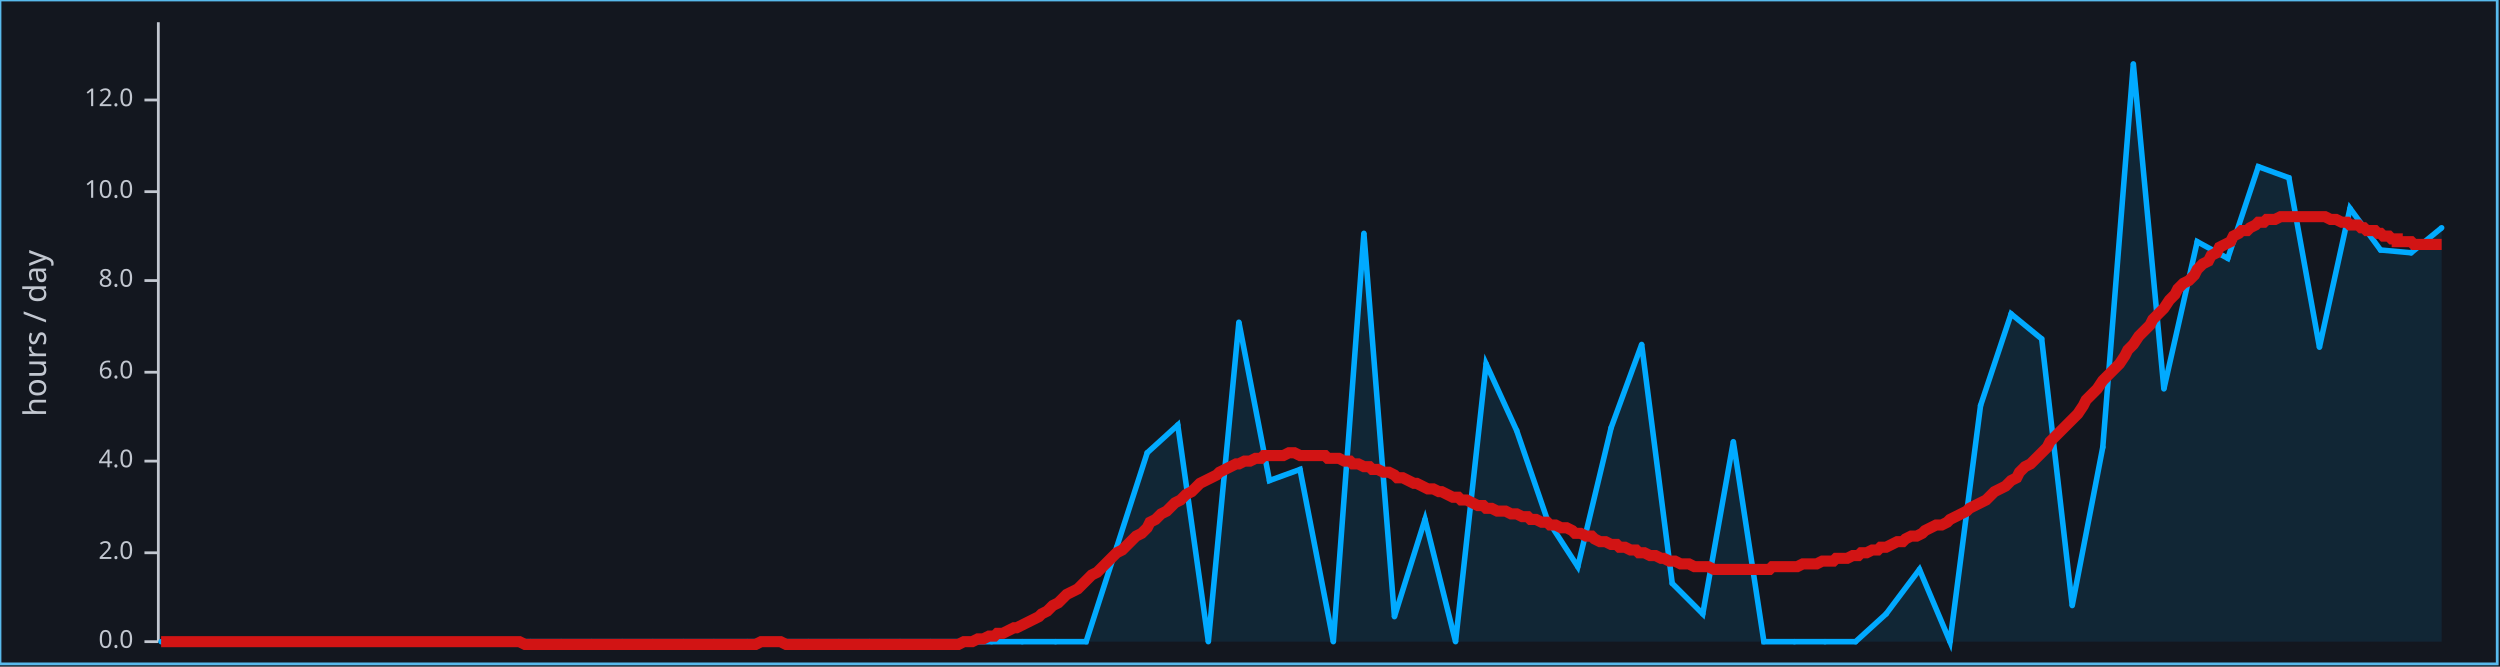
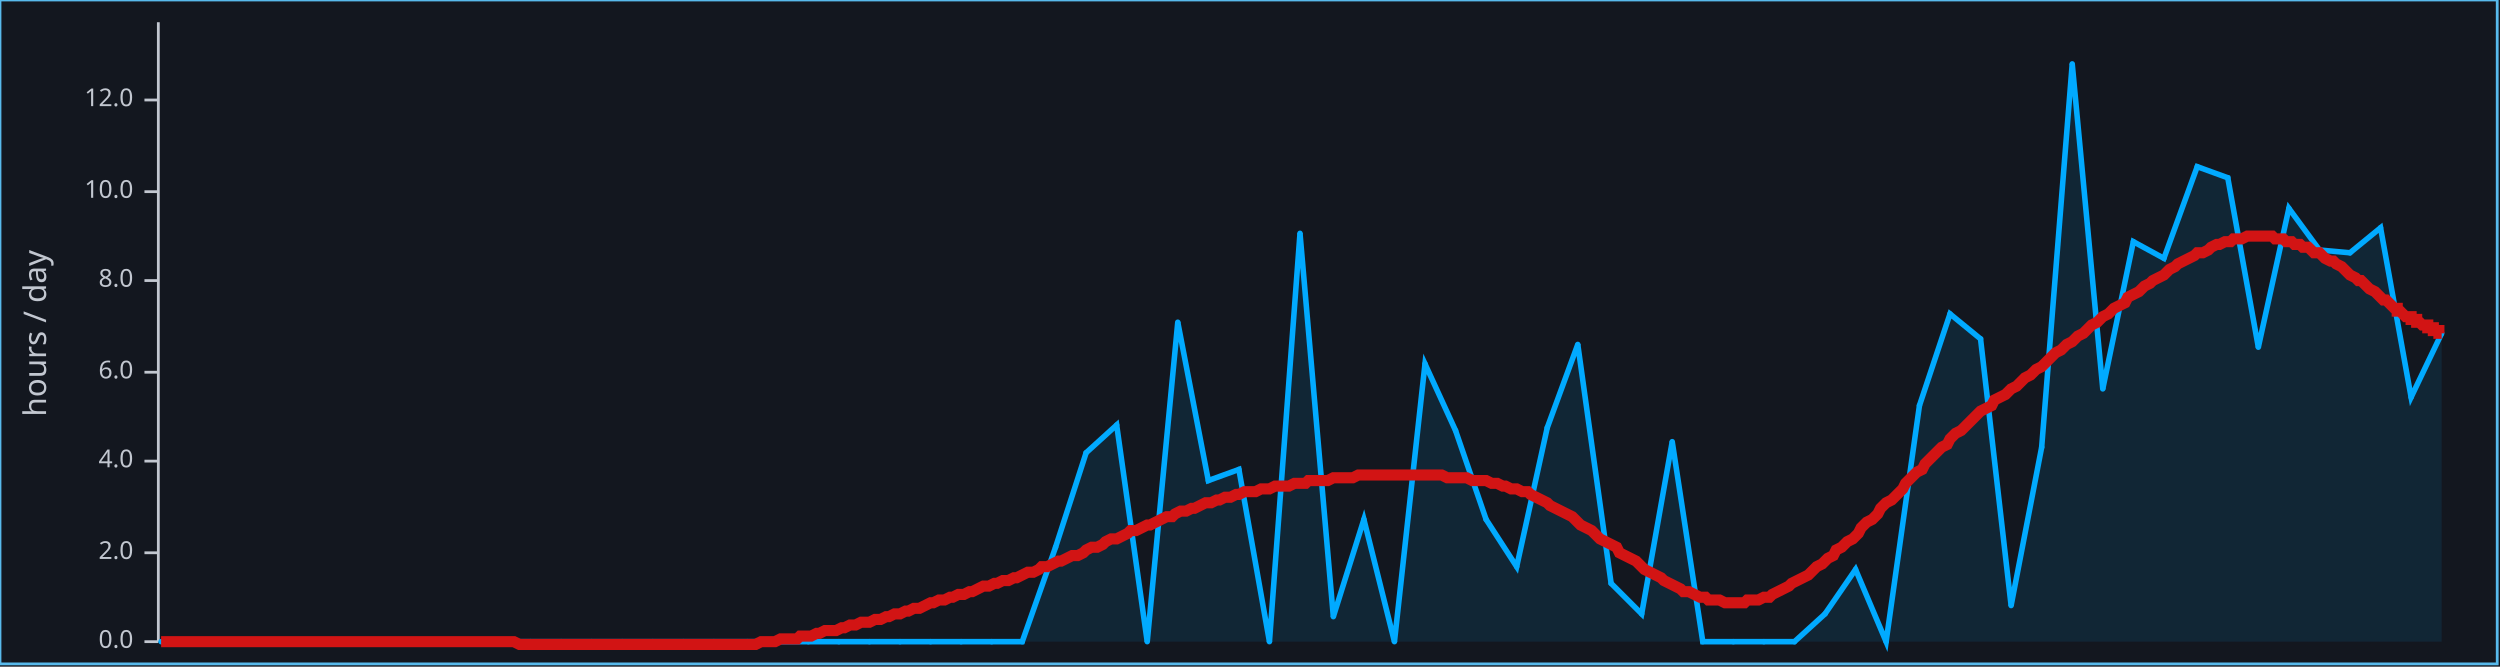
<svg xmlns="http://www.w3.org/2000/svg" width="900" height="240" viewBox="0 0 900 240">
  <rect x="0" y="0" width="900" height="240" opacity="1" fill="#13171F" stroke="none" />
  <rect x="0" y="0" width="899" height="239" opacity="1" fill="none" stroke="#58BAEC" />
  <text x="8" y="120" dy="0.76em" text-anchor="middle" font-family="sans-serif" font-size="11.29" opacity="1" fill="#C2C7D0" transform="rotate(270, 8, 120)">
hours / day
</text>
  <polyline fill="none" opacity="1" stroke="#C2C7D0" stroke-width="1" points="57,8 57,231 " />
  <text x="48" y="231" dy="0.5ex" text-anchor="end" font-family="sans-serif" font-size="8.871" opacity="1" fill="#C2C7D0">
0.0
</text>
  <polyline fill="none" opacity="1" stroke="#C2C7D0" stroke-width="1" points="52,231 57,231 " />
  <text x="48" y="199" dy="0.5ex" text-anchor="end" font-family="sans-serif" font-size="8.871" opacity="1" fill="#C2C7D0">
2.0
</text>
  <polyline fill="none" opacity="1" stroke="#C2C7D0" stroke-width="1" points="52,199 57,199 " />
  <text x="48" y="166" dy="0.5ex" text-anchor="end" font-family="sans-serif" font-size="8.871" opacity="1" fill="#C2C7D0">
4.0
</text>
  <polyline fill="none" opacity="1" stroke="#C2C7D0" stroke-width="1" points="52,166 57,166 " />
  <text x="48" y="134" dy="0.5ex" text-anchor="end" font-family="sans-serif" font-size="8.871" opacity="1" fill="#C2C7D0">
6.0
</text>
  <polyline fill="none" opacity="1" stroke="#C2C7D0" stroke-width="1" points="52,134 57,134 " />
  <text x="48" y="101" dy="0.5ex" text-anchor="end" font-family="sans-serif" font-size="8.871" opacity="1" fill="#C2C7D0">
8.0
</text>
  <polyline fill="none" opacity="1" stroke="#C2C7D0" stroke-width="1" points="52,101 57,101 " />
  <text x="48" y="69" dy="0.5ex" text-anchor="end" font-family="sans-serif" font-size="8.871" opacity="1" fill="#C2C7D0">
10.0
</text>
  <polyline fill="none" opacity="1" stroke="#C2C7D0" stroke-width="1" points="52,69 57,69 " />
  <text x="48" y="36" dy="0.5ex" text-anchor="end" font-family="sans-serif" font-size="8.871" opacity="1" fill="#C2C7D0">
12.0
</text>
  <polyline fill="none" opacity="1" stroke="#C2C7D0" stroke-width="1" points="52,36 57,36 " />
-   <polygon opacity="0.1" fill="#01AAFF" points="58,231 69,231 80,231 91,231 102,231 113,231 124,231 135,231 146,231 157,231 169,231 180,231 191,231 202,231 213,231 224,231 235,231 246,231 257,231 269,231 280,231 291,231 302,231 313,231 324,231 335,231 346,231 357,231 368,231 380,231 391,231 402,197 413,163 424,153 435,231 446,116 457,173 468,169 480,231 491,84 502,222 513,187 524,231 535,131 546,155 557,187 568,204 580,154 591,124 602,210 613,221 624,159 635,231 646,231 657,231 668,231 679,221 691,205 702,231 713,146 724,113 735,122 746,218 757,161 768,23 779,140 791,87 802,93 813,60 824,64 835,125 846,75 857,90 868,91 879,82 879,231 58,231 " />
-   <polyline fill="none" opacity="1" stroke="#01AAFF" stroke-width="2" points="58,231 69,231 80,231 91,231 102,231 113,231 124,231 135,231 146,231 157,231 169,231 180,231 191,231 202,231 213,231 224,231 235,231 246,231 257,231 269,231 280,231 291,231 302,231 313,231 324,231 335,231 346,231 357,231 368,231 380,231 391,231 402,197 413,163 424,153 435,231 446,116 457,173 468,169 480,231 491,84 502,222 513,187 524,231 535,131 546,155 557,187 568,204 580,154 591,124 602,210 613,221 624,159 635,231 646,231 657,231 668,231 679,221 691,205 702,231 713,146 724,113 735,122 746,218 757,161 768,23 779,140 791,87 802,93 813,60 824,64 835,125 846,75 857,90 868,91 879,82 " />
+   <polygon opacity="0.1" fill="#01AAFF" points="58,231 69,231 80,231 91,231 102,231 113,231 124,231 135,231 146,231 157,231 169,231 180,231 191,231 202,231 213,231 224,231 235,231 246,231 257,231 269,231 280,231 291,231 302,231 313,231 324,231 335,231 346,231 357,231 368,231 380,197 391,163 402,153 413,231 424,116 435,173 446,169 457,231 468,84 480,222 491,187 502,231 513,131 524,155 535,187 546,204 557,154 568,124 580,210 591,221 602,159 613,231 624,231 635,231 646,231 657,221 668,205 679,231 691,146 702,113 713,122 724,218 735,161 746,23 757,140 768,87 779,93 791,60 802,64 813,125 824,75 835,90 846,91 857,82 868,143 879,120 879,231 58,231 " />
+   <polyline fill="none" opacity="1" stroke="#01AAFF" stroke-width="2" points="58,231 69,231 80,231 91,231 102,231 113,231 124,231 135,231 146,231 157,231 169,231 180,231 191,231 202,231 213,231 224,231 235,231 246,231 257,231 269,231 280,231 291,231 302,231 313,231 324,231 335,231 346,231 357,231 368,231 380,197 391,163 402,153 413,231 424,116 435,173 446,169 457,231 468,84 480,222 491,187 502,231 513,131 524,155 535,187 546,204 557,154 568,124 580,210 591,221 602,159 613,231 624,231 635,231 646,231 657,221 668,205 679,231 691,146 702,113 713,122 724,218 735,161 746,23 757,140 768,87 779,93 791,60 802,64 813,125 824,75 835,90 846,91 857,82 868,143 879,120 " />
  <circle cx="58" cy="231" r="1" opacity="1" fill="#01AAFF" stroke="none" stroke-width="1" />
  <circle cx="69" cy="231" r="1" opacity="1" fill="#01AAFF" stroke="none" stroke-width="1" />
  <circle cx="80" cy="231" r="1" opacity="1" fill="#01AAFF" stroke="none" stroke-width="1" />
  <circle cx="91" cy="231" r="1" opacity="1" fill="#01AAFF" stroke="none" stroke-width="1" />
  <circle cx="102" cy="231" r="1" opacity="1" fill="#01AAFF" stroke="none" stroke-width="1" />
  <circle cx="113" cy="231" r="1" opacity="1" fill="#01AAFF" stroke="none" stroke-width="1" />
  <circle cx="124" cy="231" r="1" opacity="1" fill="#01AAFF" stroke="none" stroke-width="1" />
  <circle cx="135" cy="231" r="1" opacity="1" fill="#01AAFF" stroke="none" stroke-width="1" />
  <circle cx="146" cy="231" r="1" opacity="1" fill="#01AAFF" stroke="none" stroke-width="1" />
  <circle cx="157" cy="231" r="1" opacity="1" fill="#01AAFF" stroke="none" stroke-width="1" />
  <circle cx="169" cy="231" r="1" opacity="1" fill="#01AAFF" stroke="none" stroke-width="1" />
  <circle cx="180" cy="231" r="1" opacity="1" fill="#01AAFF" stroke="none" stroke-width="1" />
  <circle cx="191" cy="231" r="1" opacity="1" fill="#01AAFF" stroke="none" stroke-width="1" />
  <circle cx="202" cy="231" r="1" opacity="1" fill="#01AAFF" stroke="none" stroke-width="1" />
  <circle cx="213" cy="231" r="1" opacity="1" fill="#01AAFF" stroke="none" stroke-width="1" />
  <circle cx="224" cy="231" r="1" opacity="1" fill="#01AAFF" stroke="none" stroke-width="1" />
  <circle cx="235" cy="231" r="1" opacity="1" fill="#01AAFF" stroke="none" stroke-width="1" />
  <circle cx="246" cy="231" r="1" opacity="1" fill="#01AAFF" stroke="none" stroke-width="1" />
  <circle cx="257" cy="231" r="1" opacity="1" fill="#01AAFF" stroke="none" stroke-width="1" />
  <circle cx="269" cy="231" r="1" opacity="1" fill="#01AAFF" stroke="none" stroke-width="1" />
  <circle cx="280" cy="231" r="1" opacity="1" fill="#01AAFF" stroke="none" stroke-width="1" />
  <circle cx="291" cy="231" r="1" opacity="1" fill="#01AAFF" stroke="none" stroke-width="1" />
  <circle cx="302" cy="231" r="1" opacity="1" fill="#01AAFF" stroke="none" stroke-width="1" />
  <circle cx="313" cy="231" r="1" opacity="1" fill="#01AAFF" stroke="none" stroke-width="1" />
  <circle cx="324" cy="231" r="1" opacity="1" fill="#01AAFF" stroke="none" stroke-width="1" />
  <circle cx="335" cy="231" r="1" opacity="1" fill="#01AAFF" stroke="none" stroke-width="1" />
  <circle cx="346" cy="231" r="1" opacity="1" fill="#01AAFF" stroke="none" stroke-width="1" />
  <circle cx="357" cy="231" r="1" opacity="1" fill="#01AAFF" stroke="none" stroke-width="1" />
  <circle cx="368" cy="231" r="1" opacity="1" fill="#01AAFF" stroke="none" stroke-width="1" />
-   <circle cx="380" cy="231" r="1" opacity="1" fill="#01AAFF" stroke="none" stroke-width="1" />
-   <circle cx="391" cy="231" r="1" opacity="1" fill="#01AAFF" stroke="none" stroke-width="1" />
-   <circle cx="402" cy="197" r="1" opacity="1" fill="#01AAFF" stroke="none" stroke-width="1" />
-   <circle cx="413" cy="163" r="1" opacity="1" fill="#01AAFF" stroke="none" stroke-width="1" />
-   <circle cx="424" cy="153" r="1" opacity="1" fill="#01AAFF" stroke="none" stroke-width="1" />
-   <circle cx="435" cy="231" r="1" opacity="1" fill="#01AAFF" stroke="none" stroke-width="1" />
-   <circle cx="446" cy="116" r="1" opacity="1" fill="#01AAFF" stroke="none" stroke-width="1" />
-   <circle cx="457" cy="173" r="1" opacity="1" fill="#01AAFF" stroke="none" stroke-width="1" />
-   <circle cx="468" cy="169" r="1" opacity="1" fill="#01AAFF" stroke="none" stroke-width="1" />
-   <circle cx="480" cy="231" r="1" opacity="1" fill="#01AAFF" stroke="none" stroke-width="1" />
-   <circle cx="491" cy="84" r="1" opacity="1" fill="#01AAFF" stroke="none" stroke-width="1" />
-   <circle cx="502" cy="222" r="1" opacity="1" fill="#01AAFF" stroke="none" stroke-width="1" />
-   <circle cx="513" cy="187" r="1" opacity="1" fill="#01AAFF" stroke="none" stroke-width="1" />
-   <circle cx="524" cy="231" r="1" opacity="1" fill="#01AAFF" stroke="none" stroke-width="1" />
-   <circle cx="535" cy="131" r="1" opacity="1" fill="#01AAFF" stroke="none" stroke-width="1" />
-   <circle cx="546" cy="155" r="1" opacity="1" fill="#01AAFF" stroke="none" stroke-width="1" />
-   <circle cx="557" cy="187" r="1" opacity="1" fill="#01AAFF" stroke="none" stroke-width="1" />
-   <circle cx="568" cy="204" r="1" opacity="1" fill="#01AAFF" stroke="none" stroke-width="1" />
-   <circle cx="580" cy="154" r="1" opacity="1" fill="#01AAFF" stroke="none" stroke-width="1" />
-   <circle cx="591" cy="124" r="1" opacity="1" fill="#01AAFF" stroke="none" stroke-width="1" />
-   <circle cx="602" cy="210" r="1" opacity="1" fill="#01AAFF" stroke="none" stroke-width="1" />
-   <circle cx="613" cy="221" r="1" opacity="1" fill="#01AAFF" stroke="none" stroke-width="1" />
-   <circle cx="624" cy="159" r="1" opacity="1" fill="#01AAFF" stroke="none" stroke-width="1" />
+   <circle cx="380" cy="197" r="1" opacity="1" fill="#01AAFF" stroke="none" stroke-width="1" />
+   <circle cx="391" cy="163" r="1" opacity="1" fill="#01AAFF" stroke="none" stroke-width="1" />
+   <circle cx="402" cy="153" r="1" opacity="1" fill="#01AAFF" stroke="none" stroke-width="1" />
+   <circle cx="413" cy="231" r="1" opacity="1" fill="#01AAFF" stroke="none" stroke-width="1" />
+   <circle cx="424" cy="116" r="1" opacity="1" fill="#01AAFF" stroke="none" stroke-width="1" />
+   <circle cx="435" cy="173" r="1" opacity="1" fill="#01AAFF" stroke="none" stroke-width="1" />
+   <circle cx="446" cy="169" r="1" opacity="1" fill="#01AAFF" stroke="none" stroke-width="1" />
+   <circle cx="457" cy="231" r="1" opacity="1" fill="#01AAFF" stroke="none" stroke-width="1" />
+   <circle cx="468" cy="84" r="1" opacity="1" fill="#01AAFF" stroke="none" stroke-width="1" />
+   <circle cx="480" cy="222" r="1" opacity="1" fill="#01AAFF" stroke="none" stroke-width="1" />
+   <circle cx="491" cy="187" r="1" opacity="1" fill="#01AAFF" stroke="none" stroke-width="1" />
+   <circle cx="502" cy="231" r="1" opacity="1" fill="#01AAFF" stroke="none" stroke-width="1" />
+   <circle cx="513" cy="131" r="1" opacity="1" fill="#01AAFF" stroke="none" stroke-width="1" />
+   <circle cx="524" cy="155" r="1" opacity="1" fill="#01AAFF" stroke="none" stroke-width="1" />
+   <circle cx="535" cy="187" r="1" opacity="1" fill="#01AAFF" stroke="none" stroke-width="1" />
+   <circle cx="546" cy="204" r="1" opacity="1" fill="#01AAFF" stroke="none" stroke-width="1" />
+   <circle cx="557" cy="154" r="1" opacity="1" fill="#01AAFF" stroke="none" stroke-width="1" />
+   <circle cx="568" cy="124" r="1" opacity="1" fill="#01AAFF" stroke="none" stroke-width="1" />
+   <circle cx="580" cy="210" r="1" opacity="1" fill="#01AAFF" stroke="none" stroke-width="1" />
+   <circle cx="591" cy="221" r="1" opacity="1" fill="#01AAFF" stroke="none" stroke-width="1" />
+   <circle cx="602" cy="159" r="1" opacity="1" fill="#01AAFF" stroke="none" stroke-width="1" />
+   <circle cx="613" cy="231" r="1" opacity="1" fill="#01AAFF" stroke="none" stroke-width="1" />
+   <circle cx="624" cy="231" r="1" opacity="1" fill="#01AAFF" stroke="none" stroke-width="1" />
  <circle cx="635" cy="231" r="1" opacity="1" fill="#01AAFF" stroke="none" stroke-width="1" />
  <circle cx="646" cy="231" r="1" opacity="1" fill="#01AAFF" stroke="none" stroke-width="1" />
-   <circle cx="657" cy="231" r="1" opacity="1" fill="#01AAFF" stroke="none" stroke-width="1" />
-   <circle cx="668" cy="231" r="1" opacity="1" fill="#01AAFF" stroke="none" stroke-width="1" />
-   <circle cx="679" cy="221" r="1" opacity="1" fill="#01AAFF" stroke="none" stroke-width="1" />
-   <circle cx="691" cy="205" r="1" opacity="1" fill="#01AAFF" stroke="none" stroke-width="1" />
-   <circle cx="702" cy="231" r="1" opacity="1" fill="#01AAFF" stroke="none" stroke-width="1" />
-   <circle cx="713" cy="146" r="1" opacity="1" fill="#01AAFF" stroke="none" stroke-width="1" />
-   <circle cx="724" cy="113" r="1" opacity="1" fill="#01AAFF" stroke="none" stroke-width="1" />
-   <circle cx="735" cy="122" r="1" opacity="1" fill="#01AAFF" stroke="none" stroke-width="1" />
-   <circle cx="746" cy="218" r="1" opacity="1" fill="#01AAFF" stroke="none" stroke-width="1" />
-   <circle cx="757" cy="161" r="1" opacity="1" fill="#01AAFF" stroke="none" stroke-width="1" />
-   <circle cx="768" cy="23" r="1" opacity="1" fill="#01AAFF" stroke="none" stroke-width="1" />
-   <circle cx="779" cy="140" r="1" opacity="1" fill="#01AAFF" stroke="none" stroke-width="1" />
-   <circle cx="791" cy="87" r="1" opacity="1" fill="#01AAFF" stroke="none" stroke-width="1" />
-   <circle cx="802" cy="93" r="1" opacity="1" fill="#01AAFF" stroke="none" stroke-width="1" />
-   <circle cx="813" cy="60" r="1" opacity="1" fill="#01AAFF" stroke="none" stroke-width="1" />
-   <circle cx="824" cy="64" r="1" opacity="1" fill="#01AAFF" stroke="none" stroke-width="1" />
-   <circle cx="835" cy="125" r="1" opacity="1" fill="#01AAFF" stroke="none" stroke-width="1" />
-   <circle cx="846" cy="75" r="1" opacity="1" fill="#01AAFF" stroke="none" stroke-width="1" />
-   <circle cx="857" cy="90" r="1" opacity="1" fill="#01AAFF" stroke="none" stroke-width="1" />
-   <circle cx="868" cy="91" r="1" opacity="1" fill="#01AAFF" stroke="none" stroke-width="1" />
-   <circle cx="879" cy="82" r="1" opacity="1" fill="#01AAFF" stroke="none" stroke-width="1" />
-   <polyline fill="none" opacity="1" stroke="#D21414" stroke-width="4" points="58,231 58,231 58,231 59,231 59,231 60,231 60,231 61,231 61,231 61,231 62,231 63,231 63,231 64,231 64,231 65,231 65,231 66,231 67,231 67,231 68,231 69,231 69,231 70,231 71,231 71,231 72,231 73,231 74,231 75,231 75,231 76,231 77,231 78,231 79,231 80,231 81,231 82,231 83,231 84,231 85,231 86,231 87,231 88,231 89,231 90,231 91,231 93,231 94,231 95,231 96,231 98,231 99,231 100,231 102,231 103,231 105,231 106,231 108,231 109,231 111,231 113,231 114,231 116,231 118,231 119,231 121,231 123,231 125,231 126,231 128,231 130,231 132,231 134,231 136,231 138,231 140,231 141,231 143,231 145,231 147,231 149,231 151,231 153,231 155,231 157,231 159,231 161,231 163,231 165,231 167,231 169,231 170,231 172,231 174,231 176,231 178,231 180,231 182,231 183,231 185,231 187,231 189,232 191,232 192,232 194,232 196,232 198,232 199,232 201,232 203,232 205,232 207,232 208,232 210,232 212,232 214,232 215,232 217,232 219,232 221,232 223,232 224,232 226,232 228,232 230,232 231,232 233,232 235,232 237,232 239,232 240,232 242,232 244,232 246,232 247,232 249,232 251,232 253,232 255,232 256,232 258,232 260,232 262,232 263,232 265,232 267,232 269,232 271,232 272,232 274,231 276,231 278,231 279,231 281,231 283,232 285,232 287,232 288,232 290,232 292,232 294,232 295,232 297,232 299,232 301,232 303,232 304,232 306,232 308,232 310,232 311,232 313,232 315,232 317,232 319,232 320,232 322,232 324,232 326,232 327,232 329,232 331,232 333,232 335,232 336,232 338,232 340,232 342,232 343,232 345,232 347,231 349,231 350,231 352,230 354,230 356,229 358,229 359,228 361,228 363,227 365,226 366,226 368,225 370,224 372,223 374,222 375,221 377,220 379,218 381,217 382,216 384,214 386,213 388,212 390,210 391,209 393,207 395,206 397,204 398,203 400,201 402,199 404,198 406,196 407,195 409,193 411,192 413,190 414,188 416,187 418,185 420,184 422,182 423,181 425,180 427,178 429,177 430,176 432,174 434,173 436,172 438,171 439,170 441,169 443,168 445,167 446,167 448,166 450,166 452,165 454,165 455,164 457,164 459,164 461,164 462,164 464,163 466,163 468,164 470,164 471,164 473,164 475,164 477,164 478,165 480,165 482,165 484,166 486,166 487,167 489,167 491,168 493,168 494,169 496,169 498,170 500,170 502,171 503,172 505,172 507,173 509,174 510,174 512,175 514,176 516,176 518,177 519,177 521,178 523,179 525,179 526,180 528,180 530,181 532,182 534,182 535,183 537,183 539,184 541,184 542,184 544,185 546,185 548,186 550,186 551,187 553,187 555,188 557,188 558,189 560,189 562,190 564,190 566,191 567,192 569,192 571,193 573,193 574,194 576,195 578,195 580,196 582,196 583,197 585,197 587,198 589,198 590,199 592,199 594,200 596,200 598,201 599,201 601,202 603,202 605,203 606,203 608,203 610,204 612,204 614,204 615,204 617,205 619,205 621,205 622,205 624,205 626,205 628,205 629,205 631,205 633,205 635,205 637,205 638,204 640,204 642,204 644,204 645,204 647,204 649,203 651,203 653,203 654,203 656,202 658,202 660,202 661,201 663,201 665,201 667,200 669,200 670,199 672,199 674,198 676,198 677,197 679,197 681,196 683,195 685,195 686,194 688,193 690,193 692,192 693,191 695,190 697,189 699,189 701,188 702,187 704,186 706,185 708,184 709,183 711,182 713,181 715,180 717,178 718,177 720,176 722,175 724,173 726,172 727,170 729,168 731,167 733,165 735,163 737,161 738,159 740,157 742,155 744,153 746,151 748,149 750,146 751,144 753,142 755,140 757,137 759,135 761,133 763,131 765,128 766,126 768,124 770,121 772,119 774,117 775,115 777,113 779,111 781,108 783,106 784,104 786,102 788,101 790,99 791,97 793,95 795,94 796,92 798,91 799,89 801,88 803,87 804,85 806,84 807,83 809,83 810,82 812,81 813,80 815,80 816,79 818,79 819,79 821,78 822,78 823,78 825,78 826,78 828,78 829,78 831,78 832,78 833,78 835,78 836,78 837,78 839,79 840,79 841,79 843,80 844,80 845,80 846,81 848,81 849,81 850,82 851,82 852,83 853,83 855,83 856,84 857,84 858,85 859,85 860,85 861,86 862,86 863,86 863,87 864,87 865,87 866,87 867,87 868,87 868,87 869,88 870,88 870,88 871,88 871,88 872,88 873,88 873,88 873,88 874,88 874,88 875,88 875,88 875,88 876,88 876,88 876,88 876,88 877,88 877,88 877,88 877,88 877,88 878,88 878,88 878,88 878,88 878,88 878,88 878,88 878,88 878,88 878,88 878,88 878,88 879,88 879,88 879,88 879,88 879,88 879,88 879,88 879,88 879,88 879,88 879,88 879,88 879,88 879,88 879,88 " />
+   <circle cx="657" cy="221" r="1" opacity="1" fill="#01AAFF" stroke="none" stroke-width="1" />
+   <circle cx="668" cy="205" r="1" opacity="1" fill="#01AAFF" stroke="none" stroke-width="1" />
+   <circle cx="679" cy="231" r="1" opacity="1" fill="#01AAFF" stroke="none" stroke-width="1" />
+   <circle cx="691" cy="146" r="1" opacity="1" fill="#01AAFF" stroke="none" stroke-width="1" />
+   <circle cx="702" cy="113" r="1" opacity="1" fill="#01AAFF" stroke="none" stroke-width="1" />
+   <circle cx="713" cy="122" r="1" opacity="1" fill="#01AAFF" stroke="none" stroke-width="1" />
+   <circle cx="724" cy="218" r="1" opacity="1" fill="#01AAFF" stroke="none" stroke-width="1" />
+   <circle cx="735" cy="161" r="1" opacity="1" fill="#01AAFF" stroke="none" stroke-width="1" />
+   <circle cx="746" cy="23" r="1" opacity="1" fill="#01AAFF" stroke="none" stroke-width="1" />
+   <circle cx="757" cy="140" r="1" opacity="1" fill="#01AAFF" stroke="none" stroke-width="1" />
+   <circle cx="768" cy="87" r="1" opacity="1" fill="#01AAFF" stroke="none" stroke-width="1" />
+   <circle cx="779" cy="93" r="1" opacity="1" fill="#01AAFF" stroke="none" stroke-width="1" />
+   <circle cx="791" cy="60" r="1" opacity="1" fill="#01AAFF" stroke="none" stroke-width="1" />
+   <circle cx="802" cy="64" r="1" opacity="1" fill="#01AAFF" stroke="none" stroke-width="1" />
+   <circle cx="813" cy="125" r="1" opacity="1" fill="#01AAFF" stroke="none" stroke-width="1" />
+   <circle cx="824" cy="75" r="1" opacity="1" fill="#01AAFF" stroke="none" stroke-width="1" />
+   <circle cx="835" cy="90" r="1" opacity="1" fill="#01AAFF" stroke="none" stroke-width="1" />
+   <circle cx="846" cy="91" r="1" opacity="1" fill="#01AAFF" stroke="none" stroke-width="1" />
+   <circle cx="857" cy="82" r="1" opacity="1" fill="#01AAFF" stroke="none" stroke-width="1" />
+   <circle cx="868" cy="143" r="1" opacity="1" fill="#01AAFF" stroke="none" stroke-width="1" />
+   <circle cx="879" cy="120" r="1" opacity="1" fill="#01AAFF" stroke="none" stroke-width="1" />
+   <polyline fill="none" opacity="1" stroke="#D21414" stroke-width="4" points="58,231 58,231 58,231 59,231 59,231 60,231 60,231 61,231 61,231 61,231 62,231 63,231 63,231 64,231 64,231 65,231 65,231 66,231 67,231 67,231 68,231 69,231 69,231 70,231 71,231 71,231 72,231 73,231 74,231 75,231 75,231 76,231 77,231 78,231 79,231 80,231 81,231 82,231 83,231 84,231 85,231 86,231 87,231 88,231 89,231 90,231 91,231 93,231 94,231 95,231 96,231 98,231 99,231 100,231 102,231 103,231 105,231 106,231 108,231 109,231 111,231 113,231 114,231 116,231 118,231 119,231 121,231 123,231 125,231 126,231 128,231 130,231 132,231 134,231 136,231 138,231 140,231 141,231 143,231 145,231 147,231 149,231 151,231 153,231 155,231 157,231 159,231 161,231 163,231 165,231 167,231 169,231 170,231 172,231 174,231 176,231 178,231 180,231 182,231 183,231 185,231 187,232 189,232 191,232 192,232 194,232 196,232 198,232 199,232 201,232 203,232 205,232 207,232 208,232 210,232 212,232 214,232 215,232 217,232 219,232 221,232 223,232 224,232 226,232 228,232 230,232 231,232 233,232 235,232 237,232 239,232 240,232 242,232 244,232 246,232 247,232 249,232 251,232 253,232 255,232 256,232 258,232 260,232 262,232 263,232 265,232 267,232 269,232 271,232 272,232 274,231 276,231 278,231 279,231 281,230 283,230 285,230 287,230 288,229 290,229 292,229 294,228 295,228 297,227 299,227 301,227 303,226 304,226 306,225 308,225 310,224 311,224 313,224 315,223 317,223 319,222 320,222 322,221 324,221 326,220 327,220 329,219 331,219 333,218 335,217 336,217 338,216 340,216 342,215 343,215 345,214 347,214 349,213 350,213 352,212 354,211 356,211 358,210 359,210 361,209 363,209 365,208 366,208 368,207 370,206 372,206 374,205 375,204 377,204 379,203 381,202 382,202 384,201 386,200 388,200 390,199 391,198 393,197 395,197 397,196 398,195 400,194 402,194 404,193 406,192 407,191 409,191 411,190 413,189 414,189 416,188 418,187 420,186 422,186 423,185 425,184 427,184 429,183 430,183 432,182 434,181 436,181 438,180 439,180 441,179 443,179 445,178 446,178 448,177 450,177 452,177 454,176 455,176 457,176 459,175 461,175 462,175 464,175 466,174 468,174 470,174 471,173 473,173 475,173 477,173 478,173 480,172 482,172 484,172 486,172 487,172 489,171 491,171 493,171 494,171 496,171 498,171 500,171 502,171 503,171 505,171 507,171 509,171 510,171 512,171 514,171 516,171 518,171 519,171 521,172 523,172 525,172 526,172 528,172 530,173 532,173 534,173 535,173 537,174 539,174 541,175 542,175 544,176 546,176 548,177 550,177 551,178 553,179 555,180 557,181 558,182 560,183 562,184 564,185 566,186 567,187 569,189 571,190 573,191 574,192 576,194 578,195 580,196 582,197 583,199 585,200 587,201 589,202 590,203 592,205 594,206 596,207 598,208 599,209 601,210 603,211 605,212 606,213 608,213 610,214 612,215 614,215 615,216 617,216 619,216 621,217 622,217 624,217 626,217 628,217 629,216 631,216 633,216 635,215 637,215 638,214 640,213 642,212 644,211 645,210 647,209 649,208 651,207 653,205 654,204 656,203 658,201 660,200 661,198 663,197 665,195 667,194 669,192 670,190 672,188 674,187 676,185 677,183 679,181 681,180 683,178 685,176 686,174 688,172 690,170 692,169 693,167 695,165 697,163 699,161 701,160 702,158 704,156 706,155 708,153 709,152 711,150 713,148 715,147 717,146 718,144 720,143 722,142 724,140 726,139 727,138 729,136 731,135 733,133 735,132 737,130 738,129 740,127 742,126 744,124 746,123 748,121 750,120 751,119 753,117 755,116 757,114 759,113 761,111 763,110 765,109 766,107 768,106 770,105 772,103 774,102 775,101 777,100 779,99 781,97 783,96 784,95 786,94 788,93 790,92 791,91 793,91 795,90 796,89 798,88 799,88 801,87 803,87 804,86 806,86 807,86 809,85 810,85 812,85 813,85 815,85 816,85 818,85 819,86 821,86 822,86 823,87 825,87 826,88 828,88 829,89 831,89 832,90 833,91 835,91 836,92 837,93 839,94 840,94 841,95 843,96 844,97 845,98 846,99 848,100 849,101 850,101 851,102 852,103 853,104 855,105 856,106 857,107 858,108 859,108 860,109 861,110 862,111 863,111 863,112 864,112 865,113 866,114 867,114 868,114 868,115 869,115 870,115 870,116 871,116 871,116 872,117 873,117 873,117 873,117 874,117 874,118 875,118 875,118 875,118 876,118 876,118 876,119 876,119 877,119 877,119 877,119 877,119 877,119 878,119 878,119 878,119 878,119 878,119 878,119 878,119 878,120 878,120 878,120 878,120 878,120 879,120 879,120 879,120 879,120 879,120 879,120 879,120 879,120 879,120 879,120 879,120 879,120 879,120 879,120 879,120 " />
</svg>
